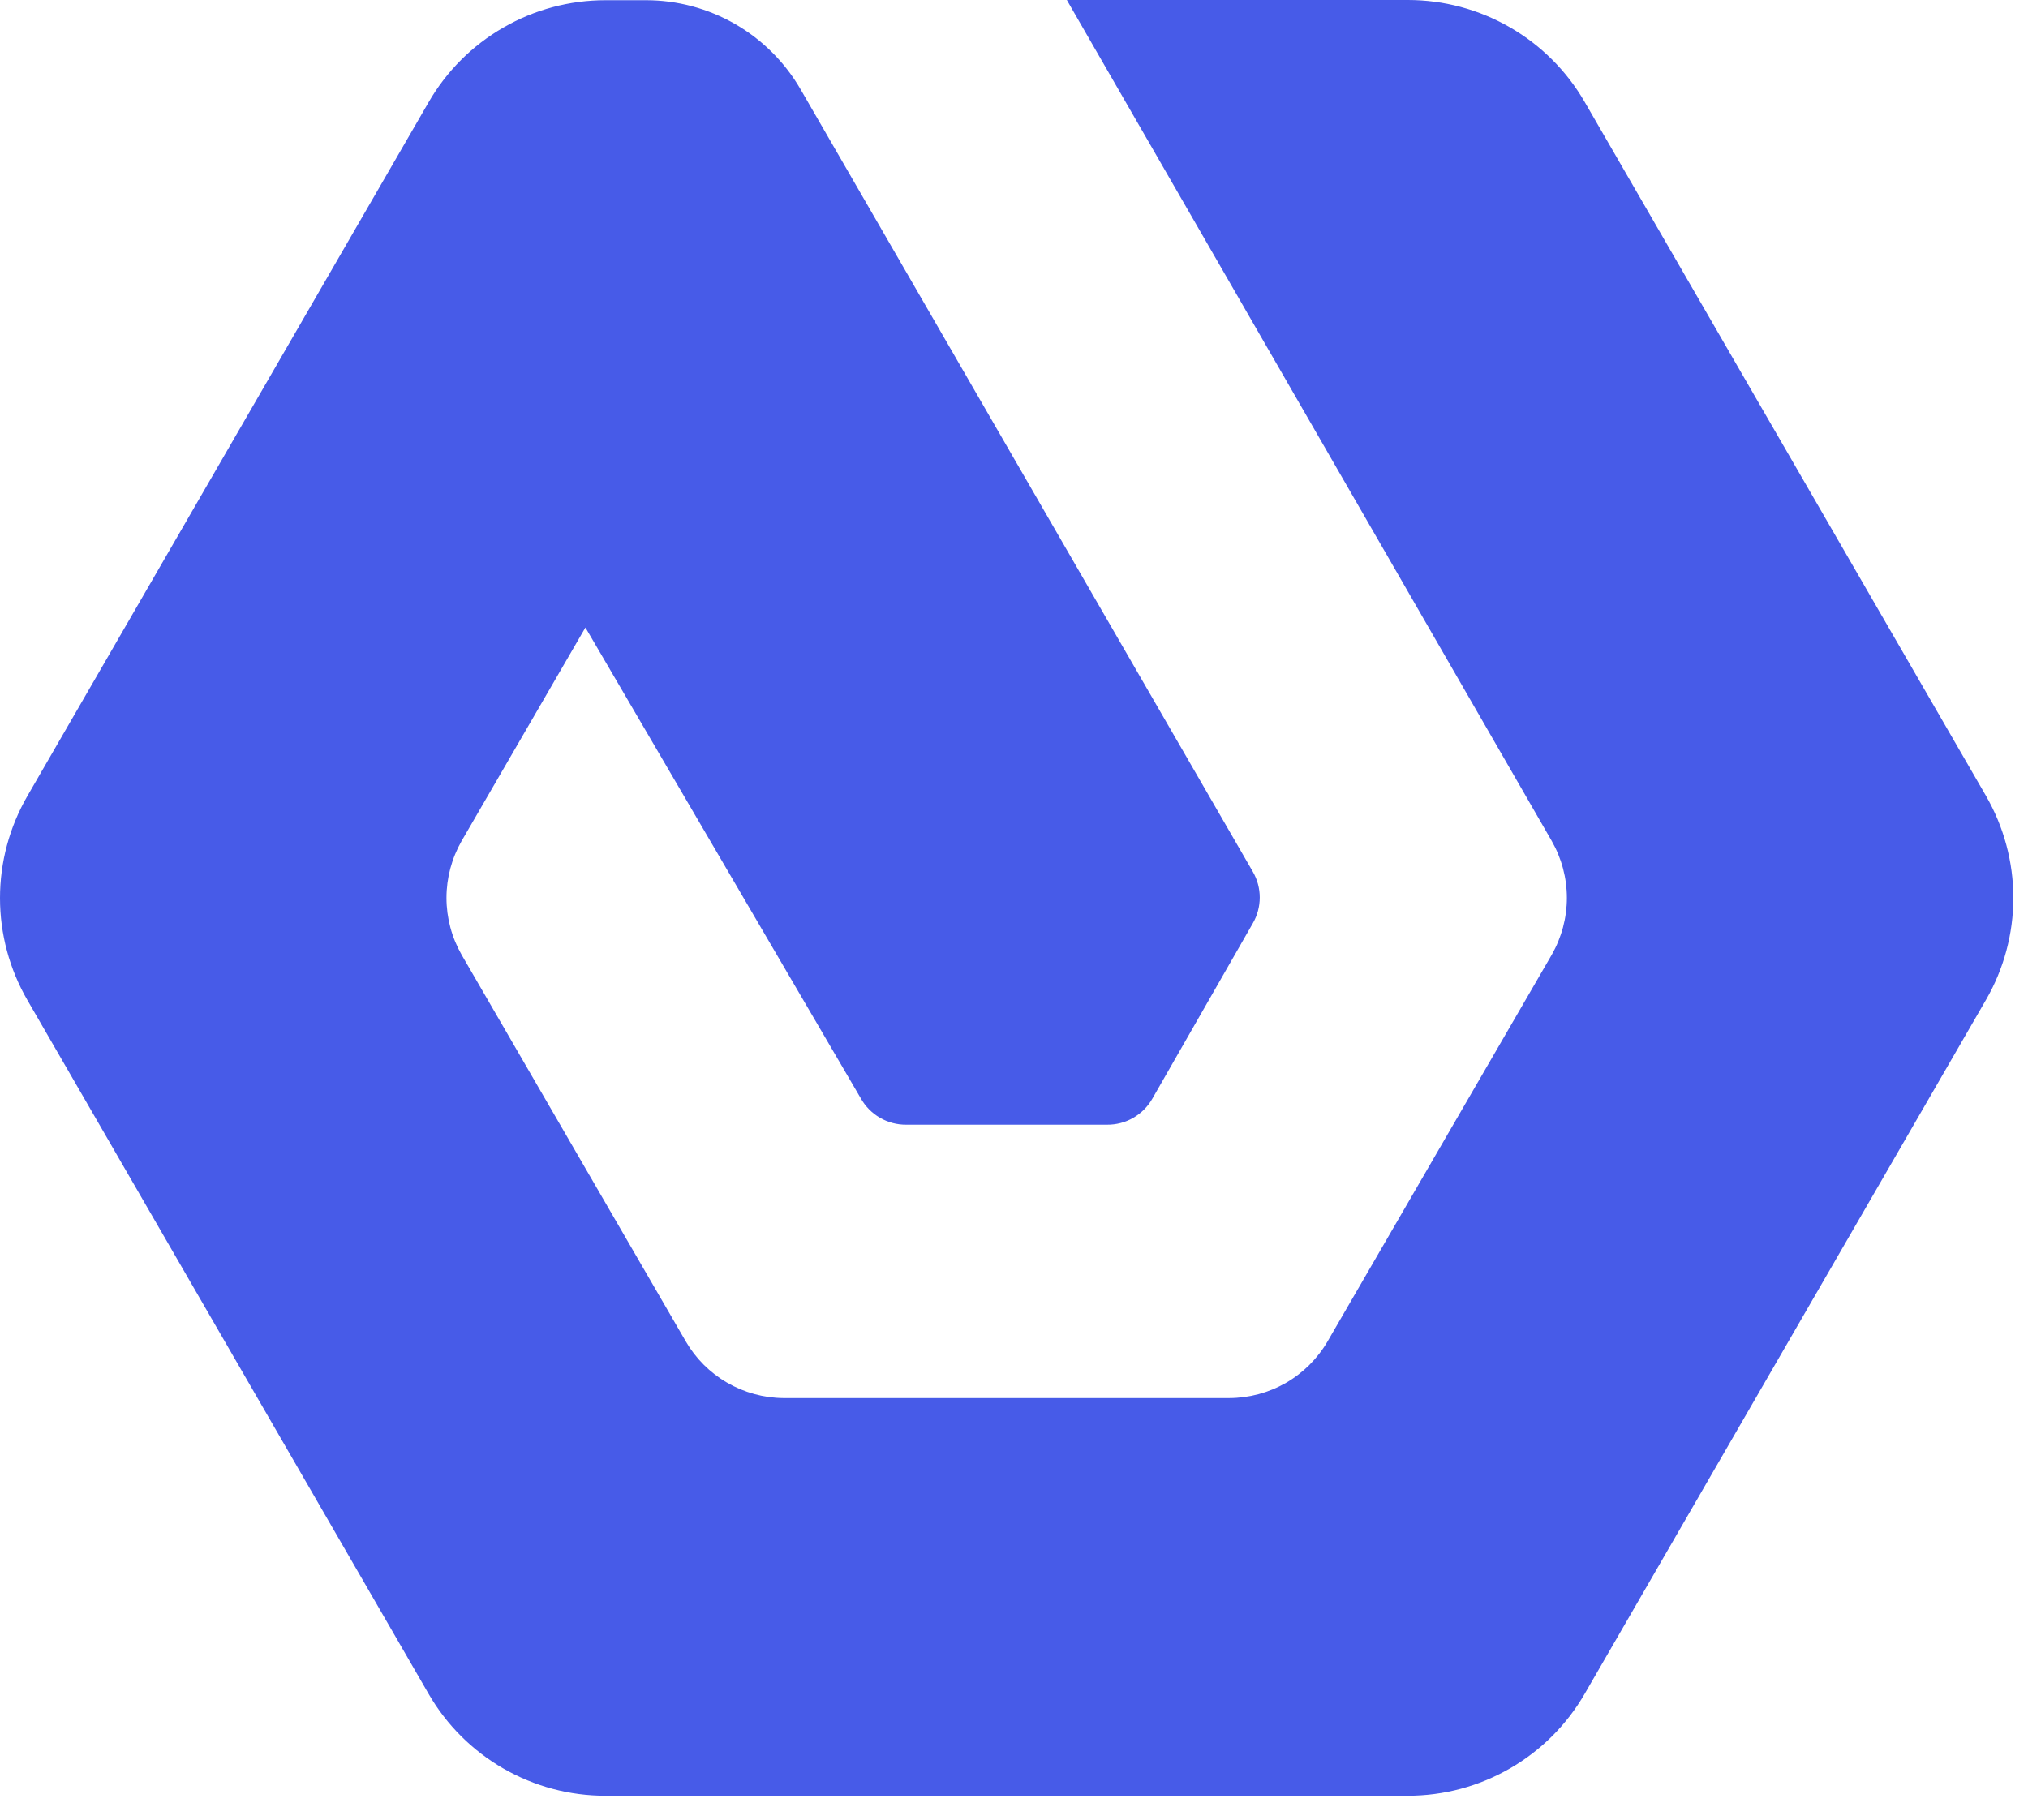
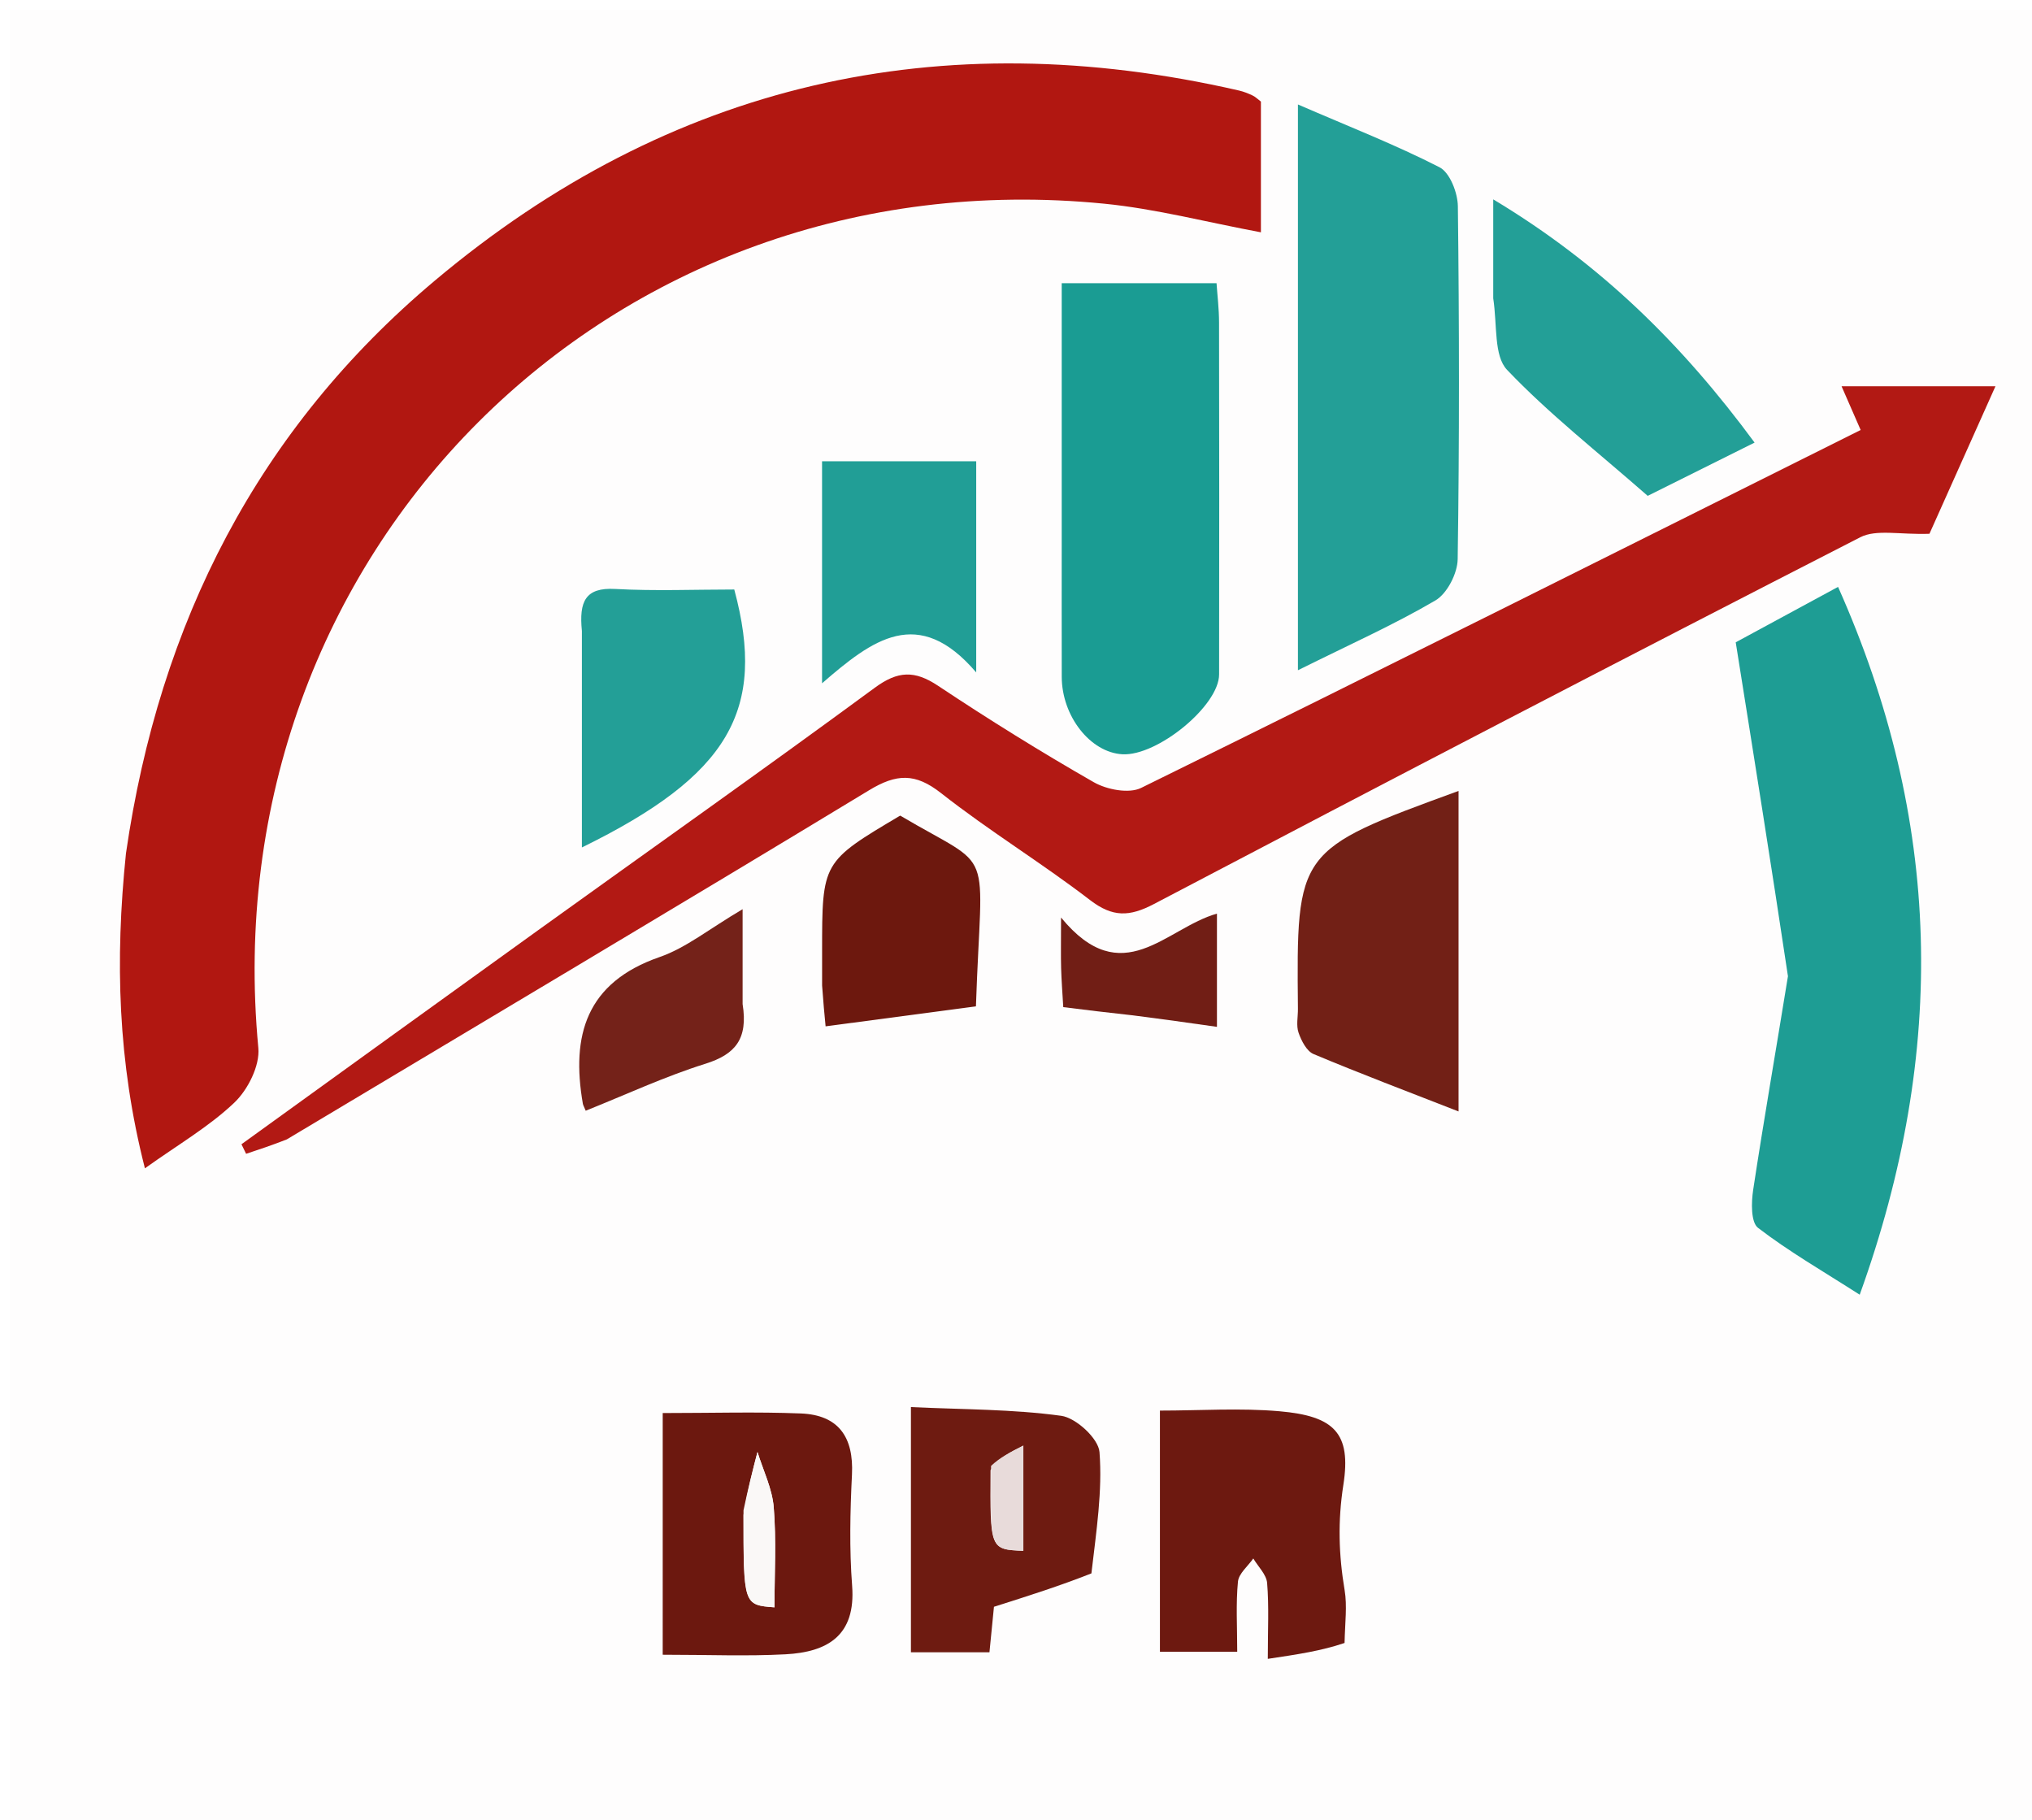
- <svg xmlns="http://www.w3.org/2000/svg" width="39" height="35" viewBox="0 0 39 35" fill="none">
-   <path d="M29.84 16.174C30.031 16.508 30.132 16.886 30.132 17.27C30.132 17.654 30.031 18.032 29.84 18.366L25.531 25.799C25.338 26.131 25.062 26.406 24.73 26.598C24.398 26.789 24.021 26.89 23.637 26.891L15.066 26.891C14.685 26.888 14.311 26.785 13.982 26.594C13.652 26.403 13.378 26.128 13.187 25.799L8.878 18.366C8.687 18.032 8.586 17.654 8.586 17.27C8.586 16.886 8.687 16.508 8.878 16.174L11.258 12.07L16.555 21.128C16.642 21.282 16.769 21.411 16.923 21.5C17.077 21.589 17.252 21.635 17.43 21.633L21.288 21.633C21.466 21.635 21.641 21.589 21.795 21.5C21.949 21.411 22.076 21.282 22.163 21.128L24.092 17.76C24.18 17.609 24.226 17.437 24.226 17.262C24.226 17.088 24.18 16.916 24.092 16.765L15.397 1.72C15.096 1.199 14.662 0.765 14.14 0.464C13.618 0.163 13.026 0.004 12.423 0.004L11.644 0.004C10.954 0.004 10.277 0.185 9.68 0.53C9.082 0.874 8.586 1.37 8.242 1.967L0.527 15.31C0.182 15.907 -7.84862e-07 16.584 -7.54727e-07 17.274C-7.24593e-07 17.963 0.182 18.64 0.527 19.237L8.242 32.58C8.587 33.177 9.083 33.672 9.68 34.016C10.278 34.36 10.955 34.541 11.644 34.54L27.074 34.54C27.764 34.54 28.441 34.359 29.038 34.014C29.636 33.67 30.131 33.174 30.476 32.577L38.191 19.233C38.536 18.637 38.718 17.959 38.718 17.27C38.718 16.581 38.536 15.903 38.191 15.306L30.476 1.963C30.131 1.366 29.636 0.87 29.038 0.526C28.441 0.181 27.764 -0 27.074 3.09408e-06L20.516 3.38073e-06L29.84 16.174Z" fill="#475BE8" />
+ <svg xmlns="http://www.w3.org/2000/svg" version="1.1" id="Layer_1" x="0px" y="0px" width="100%" viewBox="0 0 210 188" enable-background="new 0 0 210 188" xml:space="preserve">
+   <path fill="#FEFDFD" opacity="1" stroke="none" d=" M1,76   C1,50.667 1,25.833 1,1   C71,1 141,1 211,1   C211,63.667 211,126.333 211,189   C141,189 71,189 1,189   C1,151.5 1,114 1,76  M12.979,88.632   C11.876,99.241 12.172,109.75 14.977,120.733   C18.416,118.273 21.617,116.421 24.221,113.942   C25.619,112.612 26.87,110.121 26.698,108.295   C21.878,57.213 63.009,16.004 114.092,21.047   C119.458,21.577 124.739,22.968 130.311,24.007   C130.311,19.349 130.311,14.904 130.311,10.497   C129.991,10.257 129.75,10.01 129.457,9.871   C129.008,9.658 128.536,9.467 128.052,9.356   C97.117,2.256 69.23,8.579 44.926,29.009   C26.711,44.321 16.48,64.256 12.979,88.632  M29.946,117.545   C49.914,105.607 69.915,93.726 89.81,81.668   C92.633,79.957 94.575,79.85 97.257,81.96   C102.218,85.862 107.645,89.166 112.652,93.012   C114.99,94.807 116.731,94.747 119.265,93.416   C143.533,80.669 167.851,68.018 192.249,55.521   C193.918,54.666 196.335,55.27 199.402,55.16   C201.191,51.162 203.658,45.648 206.223,39.917   C200.503,39.917 195.484,39.917 190.319,39.917   C191.062,41.618 191.636,42.933 192.292,44.434   C167.344,56.888 142.681,69.245 117.931,81.422   C116.672,82.042 114.381,81.6 113.04,80.833   C107.562,77.7 102.194,74.358 96.938,70.863   C94.528,69.259 92.798,69.312 90.409,71.069   C78.885,79.542 67.199,87.793 55.586,96.145   C45.364,103.497 35.164,110.878 24.954,118.246   C25.114,118.575 25.274,118.903 25.434,119.232   C26.73,118.804 28.027,118.375 29.946,117.545  M184.744,101.325   C183.541,108.528 182.284,115.723 181.186,122.942   C180.988,124.244 180.935,126.308 181.687,126.885   C184.882,129.338 188.404,131.364 192.194,133.794   C201.301,108.554 200.653,84.654 189.957,60.648   C185.608,63.003 181.843,65.042 179.381,66.375   C181.284,78.306 183.049,89.373 184.744,101.325  M134.137,31.5   C134.137,43.851 134.137,56.202 134.137,69.262   C139.506,66.591 144.064,64.557 148.344,62.049   C149.56,61.336 150.624,59.255 150.646,57.785   C150.828,45.629 150.81,33.468 150.665,21.311   C150.648,19.92 149.837,17.831 148.77,17.285   C144.233,14.964 139.461,13.102 134.137,10.796   C134.137,17.924 134.137,24.212 134.137,31.5  M109.725,55.499   C109.725,60.315 109.716,65.131 109.728,69.947   C109.738,74.013 112.68,77.756 115.99,77.945   C119.608,78.152 125.984,72.934 125.99,69.696   C126.01,57.573 126.007,45.449 125.985,33.326   C125.983,31.901 125.807,30.476 125.725,29.264   C120.153,29.264 115.082,29.264 109.725,29.264   C109.725,37.923 109.725,46.211 109.725,55.499  M139,169.32   C139.003,167.654 139.235,165.95 138.963,164.33   C138.352,160.691 138.243,157.209 138.831,153.45   C139.67,148.085 137.883,146.332 132.241,145.838   C128.172,145.481 124.046,145.768 119.875,145.768   C119.875,154.384 119.875,162.584 119.875,170.687   C122.688,170.687 125.101,170.687 127.862,170.687   C127.862,168.05 127.716,165.731 127.938,163.447   C128.02,162.605 128.969,161.847 129.523,161.051   C130.023,161.894 130.88,162.707 130.953,163.585   C131.152,165.992 131.022,168.426 131.022,171.424   C134.173,170.952 136.541,170.598 139,169.32  M150.736,89.622   C150.736,87.076 150.736,84.53 150.736,81.734   C134.004,87.839 133.978,87.875 134.136,104.246   C134.144,105.078 133.942,105.98 134.202,106.722   C134.493,107.552 135.037,108.624 135.751,108.924   C140.592,110.956 145.508,112.811 150.736,114.855   C150.736,106.496 150.736,98.542 150.736,89.622  M68.488,158.494   C68.488,162.589 68.488,166.684 68.488,170.998   C73.204,170.998 77.201,171.165 81.178,170.953   C85.496,170.723 88.461,169.042 88.064,163.868   C87.772,160.059 87.859,156.201 88.048,152.378   C88.24,148.5 86.652,146.22 82.768,146.065   C78.182,145.882 73.583,146.022 68.489,146.022   C68.489,149.93 68.489,153.724 68.488,158.494  M154.32,31.283   C154.747,33.644 154.369,36.771 155.751,38.222   C160.061,42.749 165.038,46.641 170.283,51.242   C172.969,49.903 176.937,47.926 181.331,45.737   C173.891,35.644 165.515,27.323 154.32,20.602   C154.32,24.509 154.32,27.442 154.32,31.283  M113.047,162.257   C113.308,158.184 113.94,154.083 113.629,150.054   C113.522,148.656 111.204,146.518 109.678,146.308   C104.673,145.619 99.568,145.661 94.141,145.405   C94.141,150.321 94.141,154.444 94.141,158.568   C94.141,162.643 94.141,166.717 94.141,170.743   C97.283,170.743 99.695,170.743 102.257,170.743   C102.454,168.744 102.626,167.009 102.722,166.042   C106.413,164.871 109.477,163.898 113.047,162.257  M60.137,65.682   C60.137,72.901 60.137,80.119 60.137,87.574   C75.306,80.141 79.256,73.417 75.884,60.918   C71.837,60.918 67.693,61.089 63.571,60.862   C60.494,60.692 59.83,62.153 60.137,65.682  M84.956,64.236   C84.956,65.998 84.956,67.761 84.956,70.61   C90.167,66.094 94.905,62.484 100.888,69.488   C100.888,61.328 100.888,54.637 100.888,47.666   C95.597,47.666 90.518,47.666 84.956,47.666   C84.956,53.054 84.956,58.179 84.956,64.236  M84.961,102.313   C85.08,103.543 85.199,104.773 85.323,106.06   C90.789,105.334 95.852,104.661 100.859,103.996   C101.426,86.805 103.022,90.193 93.031,84.283   C84.961,89.071 84.961,89.071 84.961,98.365   C84.961,99.364 84.961,100.363 84.961,102.313  M76.746,103.317   C76.746,100.449 76.746,97.581 76.746,93.955   C73.298,95.985 70.907,97.951 68.164,98.901   C60.579,101.53 59.009,106.99 60.237,114.061   C60.262,114.205 60.347,114.339 60.531,114.781   C64.64,113.139 68.684,111.25 72.904,109.926   C75.994,108.957 77.323,107.363 76.746,103.317  M117.387,104.922   C120.118,105.31 122.849,105.698 125.767,106.113   C125.767,102.062 125.767,98.366 125.767,94.413   C120.473,95.903 115.992,102.53 109.655,94.815   C109.655,97.522 109.627,98.788 109.663,100.052   C109.7,101.331 109.8,102.608 109.884,104.074   C112.264,104.37 114.384,104.634 117.387,104.922  z" />
+   <path fill="#B11711" opacity="1" stroke="none" d=" M13.018,88.187   C16.48,64.256 26.711,44.321 44.926,29.009   C69.23,8.579 97.117,2.256 128.052,9.356   C128.536,9.467 129.008,9.658 129.457,9.871   C129.75,10.01 129.991,10.257 130.311,10.497   C130.311,14.904 130.311,19.349 130.311,24.007   C124.739,22.968 119.458,21.577 114.092,21.047   C63.009,16.004 21.878,57.213 26.698,108.295   C26.87,110.121 25.619,112.612 24.221,113.942   C21.617,116.421 18.416,118.273 14.977,120.733   C12.172,109.75 11.876,99.241 13.018,88.187  z" />
+   <path fill="#B21914" opacity="1" stroke="none" d=" M29.635,117.746   C28.027,118.375 26.73,118.804 25.434,119.232   C25.274,118.903 25.114,118.575 24.954,118.246   C35.164,110.878 45.364,103.497 55.586,96.145   C67.199,87.793 78.885,79.542 90.409,71.069   C92.798,69.312 94.528,69.259 96.938,70.863   C102.194,74.358 107.562,77.7 113.04,80.833   C114.381,81.6 116.672,82.042 117.931,81.422   C142.681,69.245 167.344,56.888 192.292,44.434   C191.636,42.933 191.062,41.618 190.319,39.917   C195.484,39.917 200.503,39.917 206.223,39.917   C203.658,45.648 201.191,51.162 199.402,55.16   C196.335,55.27 193.918,54.666 192.249,55.521   C167.851,68.018 143.533,80.669 119.265,93.416   C116.731,94.747 114.99,94.807 112.652,93.012   C107.645,89.166 102.218,85.862 97.257,81.96   C94.575,79.85 92.633,79.957 89.81,81.668   C69.915,93.726 49.914,105.607 29.635,117.746  z" />
+   <path fill="#1E9D94" opacity="1" stroke="none" d=" M184.778,100.882   C183.049,89.373 181.284,78.306 179.381,66.375   C181.843,65.042 185.608,63.003 189.957,60.648   C200.653,84.654 201.301,108.554 192.194,133.794   C188.404,131.364 184.882,129.338 181.687,126.885   C180.935,126.308 180.988,124.244 181.186,122.942   C182.284,115.723 183.541,108.528 184.778,100.882  z" />
+   <path fill="#239F97" opacity="1" stroke="none" d=" M134.137,31   C134.137,24.212 134.137,17.924 134.137,10.796   C139.461,13.102 144.233,14.964 148.77,17.285   C149.837,17.831 150.648,19.92 150.665,21.311   C150.81,33.468 150.828,45.629 150.646,57.785   C150.624,59.255 149.56,61.336 148.344,62.049   C144.064,64.557 139.506,66.591 134.137,69.262   C134.137,56.202 134.137,43.851 134.137,31  z" />
+   <path fill="#1A9C93" opacity="1" stroke="none" d=" M109.725,55   C109.725,46.211 109.725,37.923 109.725,29.264   C115.082,29.264 120.153,29.264 125.725,29.264   C125.807,30.476 125.983,31.901 125.985,33.326   C126.007,45.449 126.01,57.573 125.99,69.696   C125.984,72.934 119.608,78.152 115.99,77.945   C112.68,77.756 109.738,74.013 109.728,69.947   C109.716,65.131 109.725,60.315 109.725,55  z" />
+   <path fill="#6D1910" opacity="1" stroke="none" d=" M138.955,169.782   C136.541,170.598 134.173,170.952 131.022,171.424   C131.022,168.426 131.152,165.992 130.953,163.585   C130.88,162.707 130.023,161.894 129.523,161.051   C128.969,161.847 128.02,162.605 127.938,163.447   C127.716,165.731 127.862,168.05 127.862,170.687   C125.101,170.687 122.688,170.687 119.875,170.687   C119.875,162.584 119.875,154.384 119.875,145.768   C124.046,145.768 128.172,145.481 132.241,145.838   C137.883,146.332 139.67,148.085 138.831,153.45   C138.243,157.209 138.352,160.691 138.963,164.33   C139.235,165.95 139.003,167.654 138.955,169.782  z" />
+   <path fill="#722016" opacity="1" stroke="none" d=" M150.736,90.105   C150.736,98.542 150.736,106.496 150.736,114.855   C145.508,112.811 140.592,110.956 135.751,108.924   C135.037,108.624 134.493,107.552 134.202,106.722   C133.942,105.98 134.144,105.078 134.136,104.246   C133.978,87.875 134.004,87.839 150.736,81.734   C150.736,84.53 150.736,87.076 150.736,90.105  z" />
+   <path fill="#6C180F" opacity="1" stroke="none" d=" M68.489,158.006   C68.489,153.724 68.489,149.93 68.489,146.022   C73.583,146.022 78.182,145.882 82.768,146.065   C86.652,146.22 88.24,148.5 88.048,152.378   C87.859,156.201 87.772,160.059 88.064,163.868   C88.461,169.042 85.496,170.723 81.178,170.953   C77.201,171.165 73.204,170.998 68.488,170.998   C68.488,166.684 68.488,162.589 68.489,158.006  M76.838,156.556   C76.838,165.856 76.838,165.856 80.039,166.098   C80.039,162.636 80.238,159.181 79.962,155.764   C79.805,153.826 78.869,151.951 78.284,150.047   C77.802,151.898 77.32,153.748 76.838,156.556  z" />
+   <path fill="#239F97" opacity="1" stroke="none" d=" M154.32,30.829   C154.32,27.442 154.32,24.509 154.32,20.602   C165.515,27.323 173.891,35.644 181.331,45.737   C176.937,47.926 172.969,49.903 170.283,51.242   C165.038,46.641 160.061,42.749 155.751,38.222   C154.369,36.771 154.747,33.644 154.32,30.829  z" />
+   <path fill="#6E1B11" opacity="1" stroke="none" d=" M112.794,162.591   C109.477,163.898 106.413,164.871 102.722,166.042   C102.626,167.009 102.454,168.744 102.257,170.743   C99.695,170.743 97.283,170.743 94.141,170.743   C94.141,166.717 94.141,162.643 94.141,158.568   C94.141,154.444 94.141,150.321 94.141,145.405   C99.568,145.661 104.673,145.619 109.678,146.308   C111.204,146.518 113.522,148.656 113.629,150.054   C113.94,154.083 113.308,158.184 112.794,162.591  M102.369,151.918   C102.319,160.12 102.319,160.12 105.759,160.257   C105.759,156.859 105.759,153.473 105.759,149.387   C104.317,150.114 103.396,150.579 102.369,151.918  z" />
+   <path fill="#239F97" opacity="1" stroke="none" d=" M60.137,65.206   C59.83,62.153 60.494,60.692 63.571,60.862   C67.693,61.089 71.837,60.918 75.884,60.918   C79.256,73.417 75.306,80.141 60.137,87.574   C60.137,80.119 60.137,72.901 60.137,65.206  z" />
+   <path fill="#219E96" opacity="1" stroke="none" d=" M84.956,63.77   C84.956,58.179 84.956,53.054 84.956,47.666   C90.518,47.666 95.597,47.666 100.888,47.666   C100.888,54.637 100.888,61.328 100.888,69.488   C94.905,62.484 90.167,66.094 84.956,70.61   C84.956,67.761 84.956,65.998 84.956,63.77  z" />
+   <path fill="#6D180E" opacity="1" stroke="none" d=" M84.961,101.838   C84.961,100.363 84.961,99.364 84.961,98.365   C84.961,89.071 84.961,89.071 93.031,84.283   C103.022,90.193 101.426,86.805 100.859,103.996   C95.852,104.661 90.789,105.334 85.323,106.06   C85.199,104.773 85.08,103.543 84.961,101.838  z" />
+   <path fill="#742219" opacity="1" stroke="none" d=" M76.746,103.76   C77.323,107.363 75.994,108.957 72.904,109.926   C68.684,111.25 64.64,113.139 60.531,114.781   C60.347,114.339 60.262,114.205 60.237,114.061   C59.009,106.99 60.579,101.53 68.164,98.901   C70.907,97.951 73.298,95.985 76.746,93.955   C76.746,97.581 76.746,100.449 76.746,103.76  z" />
+   <path fill="#711E15" opacity="1" stroke="none" d=" M116.945,104.91   C114.384,104.634 112.264,104.37 109.884,104.074   C109.8,102.608 109.7,101.331 109.663,100.052   C109.627,98.788 109.655,97.522 109.655,94.815   C115.992,102.53 120.473,95.903 125.767,94.413   C125.767,98.366 125.767,102.062 125.767,106.113   C122.849,105.698 120.118,105.31 116.945,104.91  z" />
+   <path fill="#FAF8F7" opacity="1" stroke="none" d=" M76.838,156.077   C77.32,153.748 77.802,151.898 78.284,150.047   C78.869,151.951 79.805,153.826 79.962,155.764   C80.238,159.181 80.039,162.636 80.039,166.098   C76.838,165.856 76.838,165.856 76.838,156.077  z" />
+   <path fill="#E8DBDA" opacity="1" stroke="none" d=" M102.422,151.481   C103.396,150.579 104.317,150.114 105.759,149.387   C105.759,153.473 105.759,156.859 105.759,160.257   C102.319,160.12 102.319,160.12 102.422,151.481  z" />
</svg>
